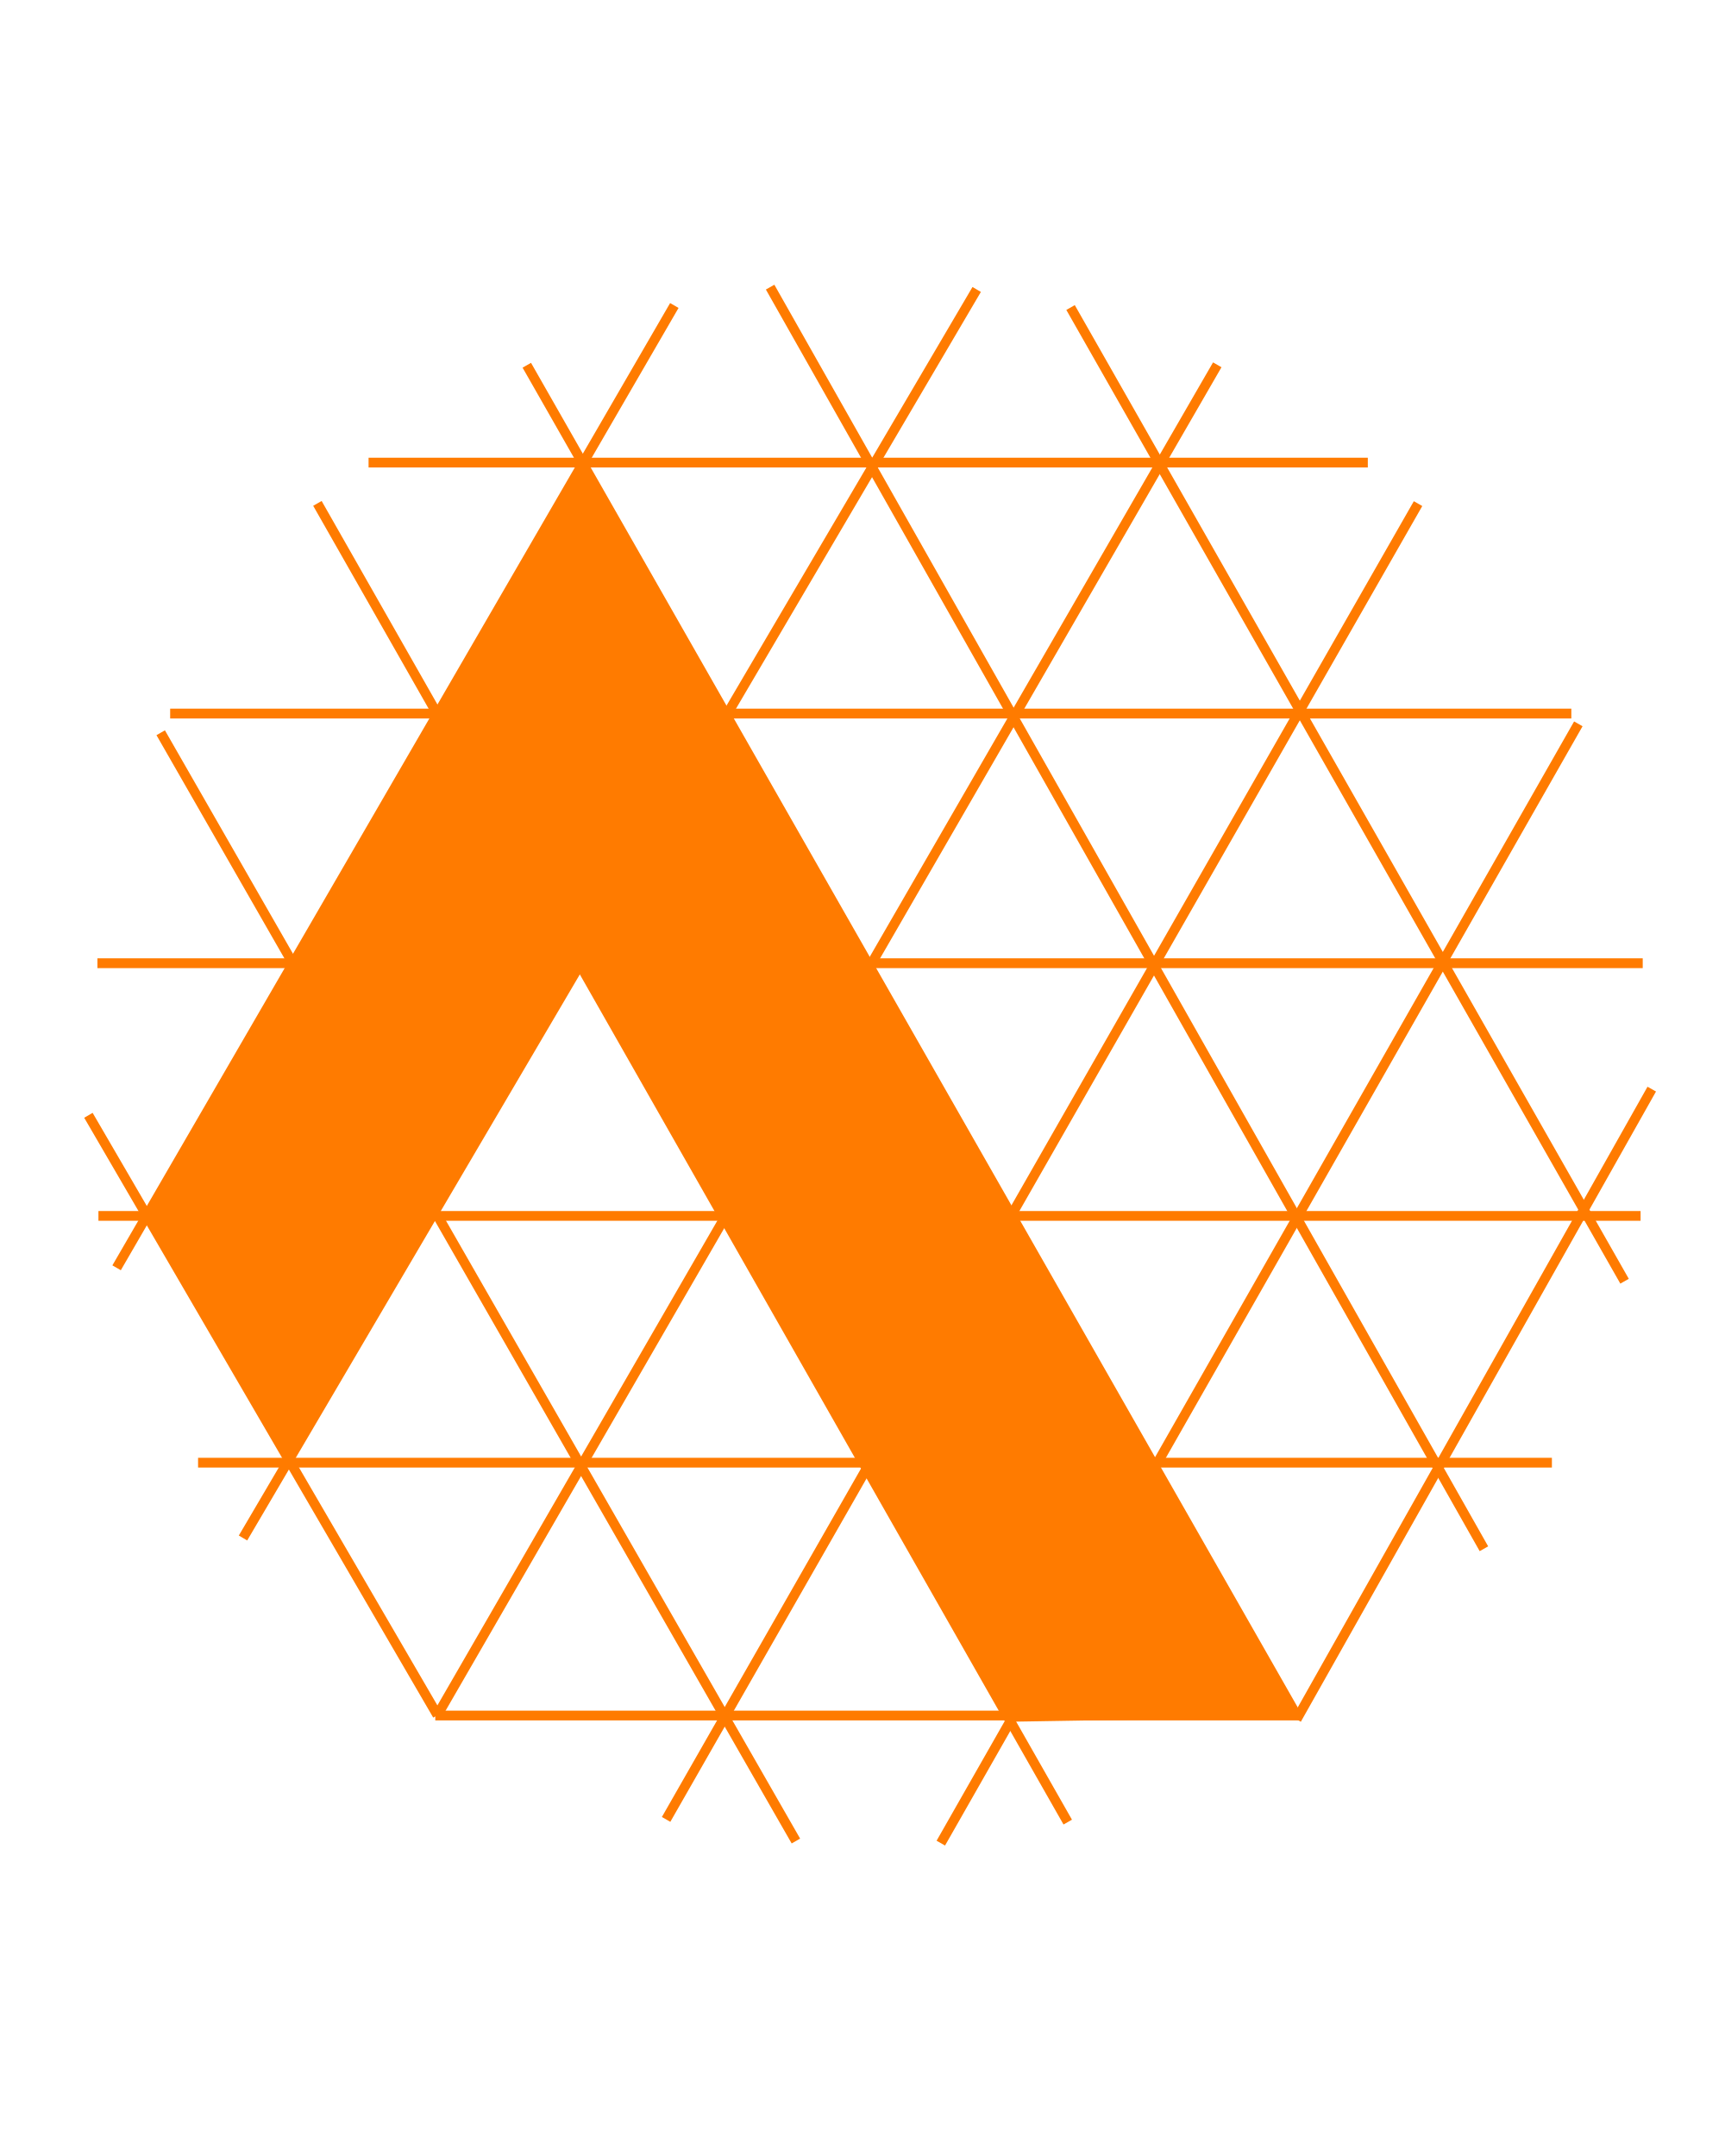
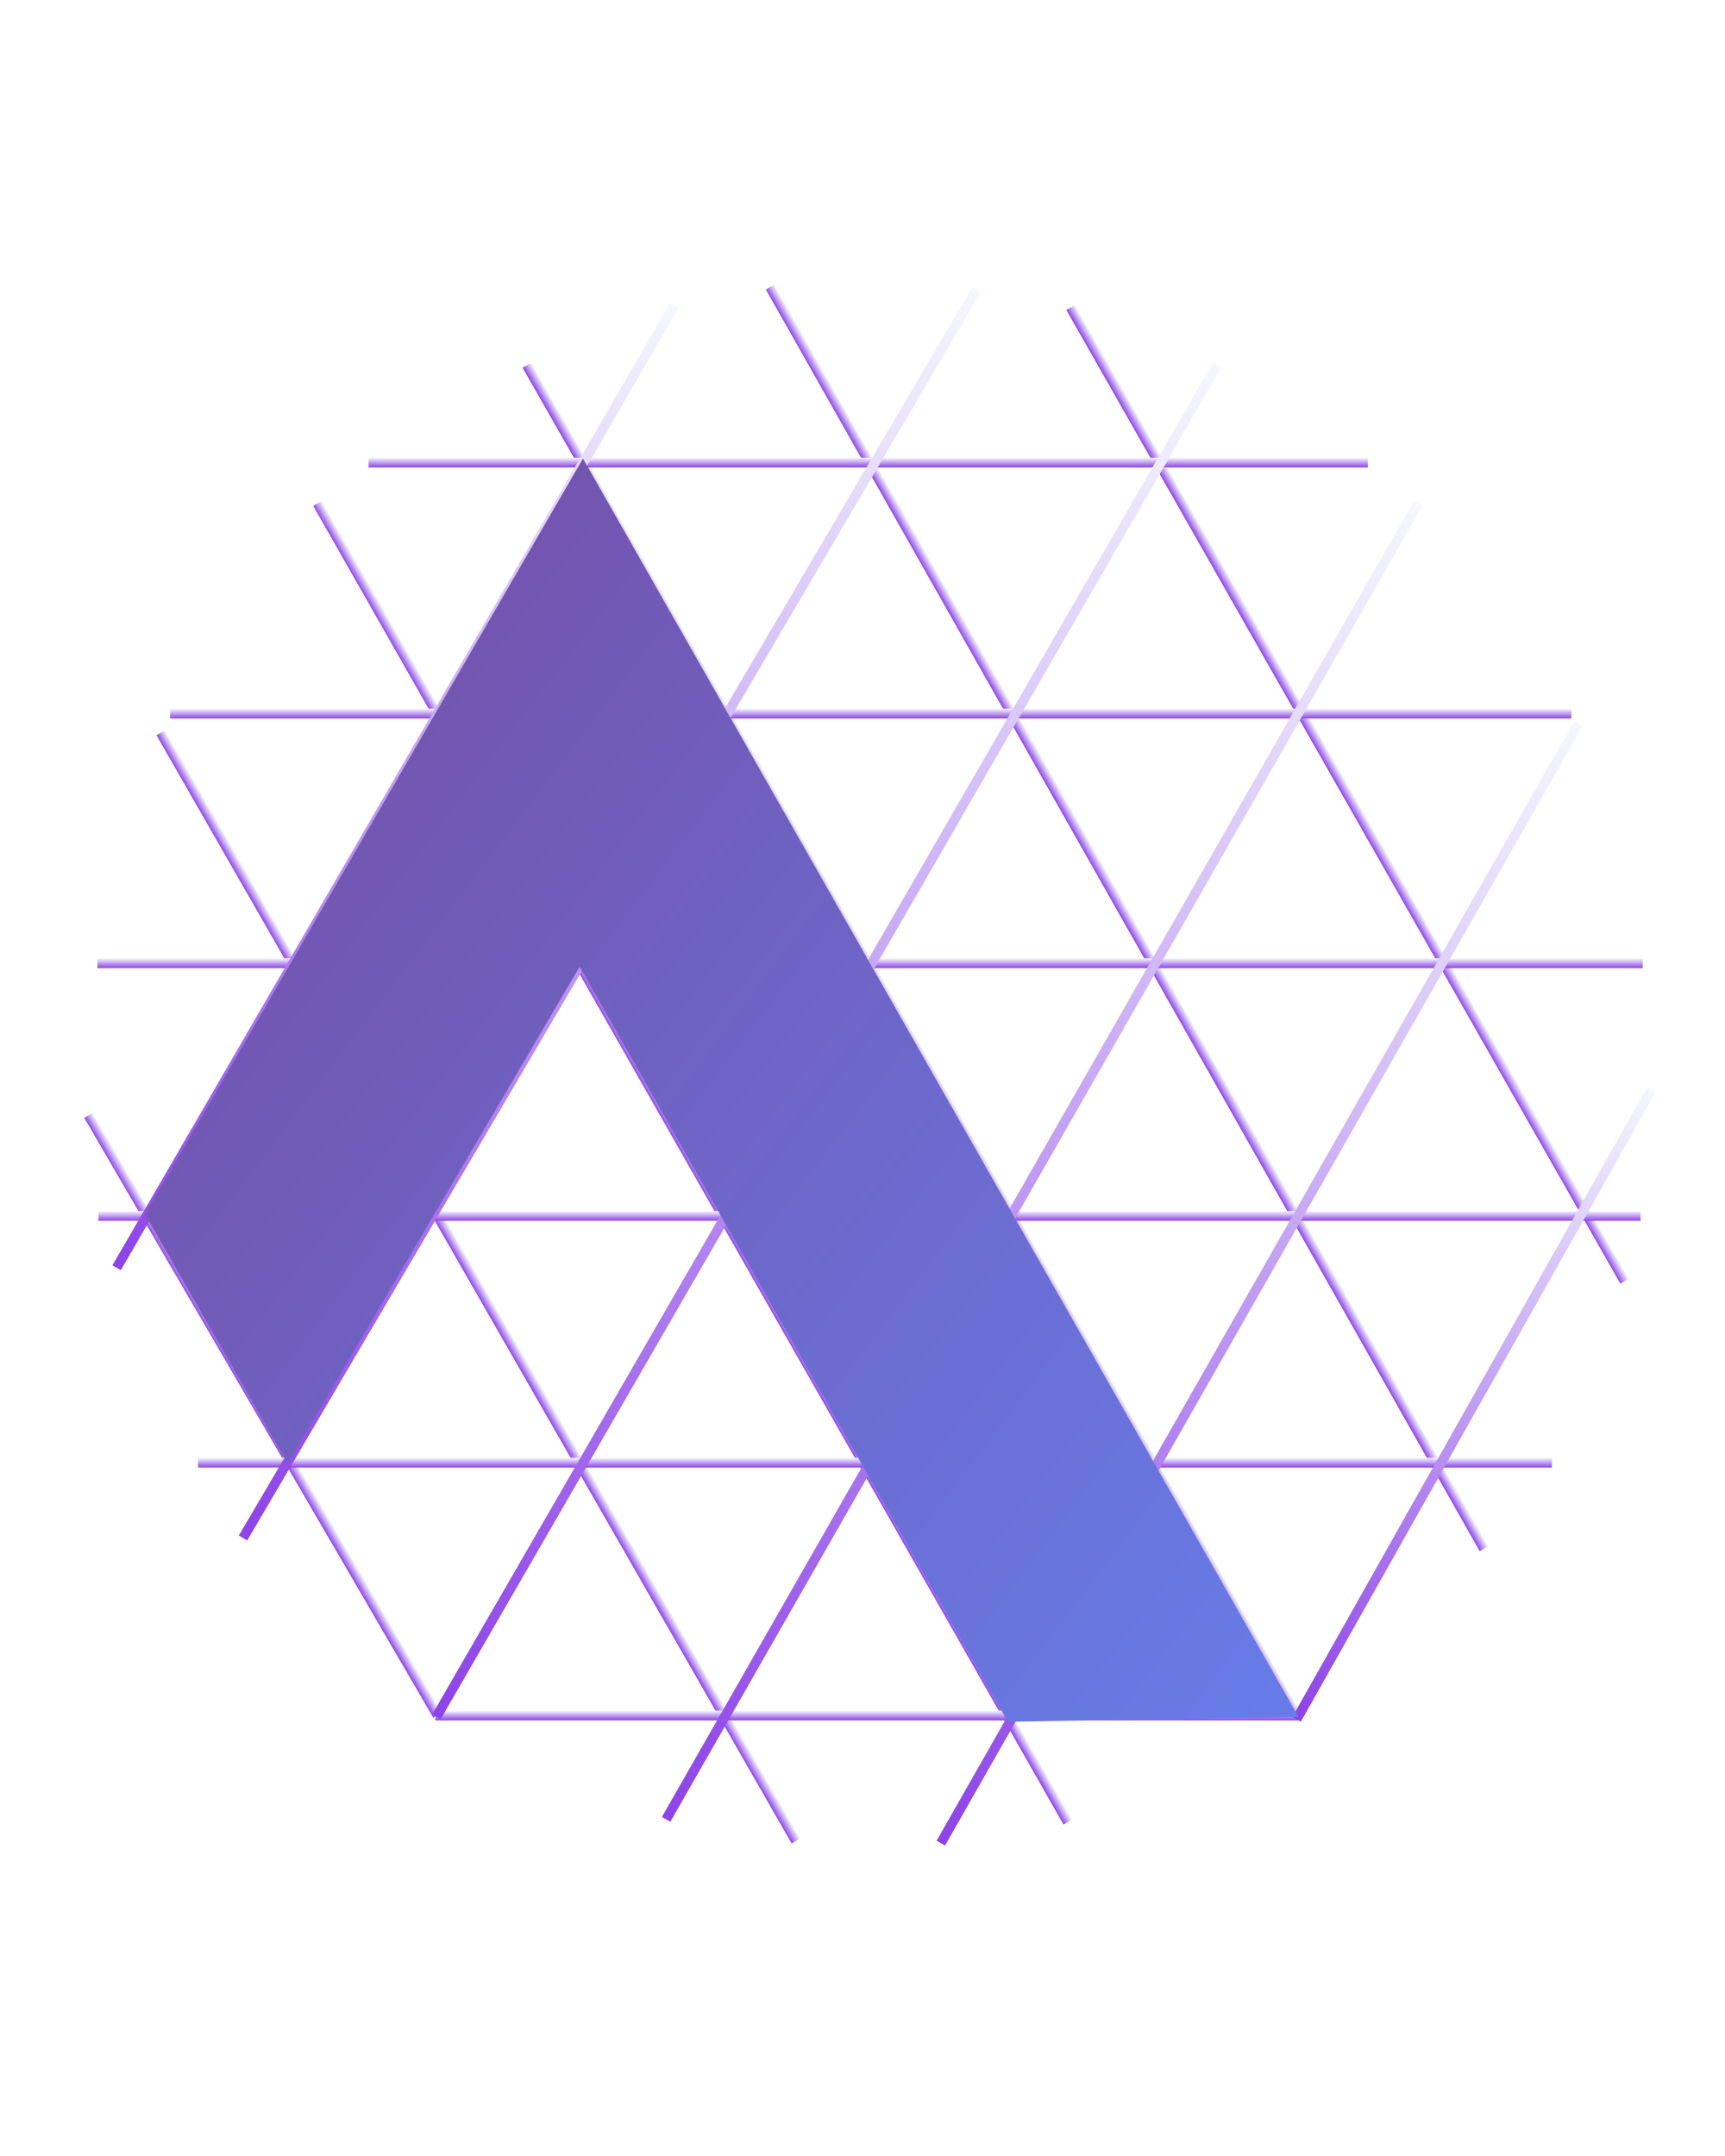
<svg xmlns="http://www.w3.org/2000/svg" width="400" height="500" viewBox="0 0 400 500" fill="none">
-   <path d="M177.595 67.145L343.114 359.729L345.081 358.616L179.562 66.032L177.595 67.145Z" fill="#FF7B00" />
-   <path d="M247.263 71.875L375.73 297.686L377.691 296.57L249.224 70.759L247.263 71.875Z" fill="#FF7B00" />
-   <path d="M121.176 85.262L299.724 398.415L301.684 397.297L123.136 84.145L121.176 85.262Z" fill="#FF7B00" />
-   <path d="M72.623 117.297L246.611 423.123L248.572 422.007L74.583 116.181L72.623 117.297Z" fill="#FF7B00" />
-   <path d="M36.283 170.492L183.575 427.514L185.536 426.39L38.243 169.369L36.283 170.492Z" fill="#FF7B00" />
-   <path d="M19.524 259.218L100.459 398.331L102.413 397.194L21.478 258.081L19.524 259.218Z" fill="#FF7B00" />
-   <path d="M100.934 398.979H301.622V396.719H100.934V398.979Z" fill="#FF7B00" />
-   <path d="M45.93 340.339L359.862 340.339V338.079L45.93 338.079V340.339Z" fill="#FF7B00" />
-   <path d="M22.826 283.111L380.426 283.111V280.851L22.826 280.851V283.111Z" fill="#FF7B00" />
-   <path d="M22.59 224.519L380.922 224.519V222.243L22.59 222.243V224.519Z" fill="#FF7B00" />
-   <path d="M39.458 166.623L364.366 166.623V164.343L39.458 164.343V166.623Z" fill="#FF7B00" />
-   <path d="M85.466 108.411L317.174 108.411V106.151L85.466 106.151V108.411Z" fill="#FF7B00" />
-   <path d="M299.674 398.185L301.643 399.294L384 253.134L382.031 252.025L299.674 398.185Z" fill="#FF7B00" />
-   <path d="M217.18 426.884L219.141 428L366.969 168.426L365.009 167.31L217.18 426.884Z" fill="#FF7B00" />
-   <path d="M153.48 421.38L155.438 422.5L329.802 117.355L327.843 116.236L153.48 421.38Z" fill="#FF7B00" />
-   <path d="M100.217 397.591L102.171 398.719L283.241 85.168L281.287 84.04L100.217 397.591Z" fill="#FF7B00" />
-   <path d="M55.376 356.107L57.321 357.25L227.45 67.702L225.505 66.559L55.376 356.107Z" fill="#FF7B00" />
-   <path d="M26.062 293.451L28.014 294.582L157.343 71.416L155.391 70.285L26.062 293.451Z" fill="#FF7B00" />
-   <path fill-rule="evenodd" clip-rule="evenodd" d="M66.742 338.583L34.118 281.683L135.178 107.191L300.386 397.775L233.946 398.871L134.41 223.367L66.742 338.583Z" fill="#FF7B00" />
-   <path d="M135.182 106.351L135.542 106.983L301.098 398.183L233.702 399.295L233.582 399.079L134.406 224.203L66.742 339.419L33.638 281.683L33.758 281.475L135.182 106.351ZM299.674 397.371L135.174 108.031L34.602 281.687L66.746 337.751L134.418 222.531L134.774 223.163L234.186 398.451L299.674 397.371Z" fill="#FF7B00" />
+   <path d="M177.595 67.145L343.114 359.729L345.081 358.616L179.562 66.032L177.595 67.145Z" fill="url(#paint0_linear)" />
+   <path d="M247.263 71.875L375.73 297.686L377.691 296.57L249.224 70.759L247.263 71.875Z" fill="url(#paint1_linear)" />
+   <path d="M121.176 85.262L299.724 398.415L301.684 397.297L123.136 84.145L121.176 85.262Z" fill="url(#paint2_linear)" />
+   <path d="M72.623 117.297L246.611 423.123L248.572 422.007L74.583 116.181L72.623 117.297Z" fill="url(#paint3_linear)" />
+   <path d="M36.283 170.492L183.575 427.514L185.536 426.39L38.243 169.369L36.283 170.492Z" fill="url(#paint4_linear)" />
+   <path d="M19.524 259.218L100.459 398.331L102.413 397.194L21.478 258.081L19.524 259.218Z" fill="url(#paint5_linear)" />
+   <path d="M100.934 398.979H301.622V396.719H100.934V398.979Z" fill="url(#paint6_linear)" />
+   <path d="M45.93 340.339L359.862 340.339V338.079L45.93 338.079V340.339Z" fill="url(#paint7_linear)" />
+   <path d="M22.826 283.111L380.426 283.111V280.851L22.826 280.851V283.111Z" fill="url(#paint8_linear)" />
+   <path d="M22.59 224.519L380.922 224.519V222.243L22.59 222.243V224.519Z" fill="url(#paint9_linear)" />
+   <path d="M39.458 166.623L364.366 166.623V164.343L39.458 164.343V166.623Z" fill="url(#paint10_linear)" />
+   <path d="M85.466 108.411L317.174 108.411V106.151L85.466 106.151V108.411Z" fill="url(#paint11_linear)" />
+   <path d="M299.674 398.185L301.643 399.294L384 253.134L382.031 252.025L299.674 398.185Z" fill="url(#paint12_linear)" />
+   <path d="M217.18 426.884L219.141 428L366.969 168.426L365.009 167.31L217.18 426.884Z" fill="url(#paint13_linear)" />
+   <path d="M153.48 421.38L155.438 422.5L329.802 117.355L327.843 116.236L153.48 421.38Z" fill="url(#paint14_linear)" />
+   <path d="M100.217 397.591L102.171 398.719L283.241 85.168L281.287 84.04L100.217 397.591Z" fill="url(#paint15_linear)" />
+   <path d="M55.376 356.107L57.321 357.25L227.45 67.702L225.505 66.559L55.376 356.107Z" fill="url(#paint16_linear)" />
+   <path d="M26.062 293.451L28.014 294.582L157.343 71.416L155.391 70.285L26.062 293.451Z" fill="url(#paint17_linear)" />
+   <path fill-rule="evenodd" clip-rule="evenodd" d="M66.742 338.583L34.118 281.683L135.178 107.191L300.386 397.775L233.946 398.871L134.41 223.367L66.742 338.583Z" fill="url(#paint18_linear)" />
+   <path d="M135.182 106.351L135.542 106.983L301.098 398.183L233.702 399.295L233.582 399.079L134.406 224.203L66.742 339.419L33.638 281.683L33.758 281.475L135.182 106.351ZM299.674 397.371L135.174 108.031L34.602 281.687L66.746 337.751L134.418 222.531L134.774 223.163L234.186 398.451L299.674 397.371Z" fill="url(#paint19_linear)" />
+   <defs>
+     <linearGradient id="paint0_linear" x1="260.355" y1="213.437" x2="262.322" y2="212.324" gradientUnits="userSpaceOnUse">
+       <stop stop-color="#8E43E7" />
+       <stop offset="1" stop-color="#F5F8FE" />
+     </linearGradient>
+     <linearGradient id="paint1_linear" x1="311.497" y1="184.78" x2="313.458" y2="183.665" gradientUnits="userSpaceOnUse">
+       <stop stop-color="#8E43E7" />
+       <stop offset="1" stop-color="#F5F8FE" />
+     </linearGradient>
+     <linearGradient id="paint2_linear" x1="210.45" y1="241.838" x2="212.41" y2="240.721" gradientUnits="userSpaceOnUse">
+       <stop stop-color="#8E43E7" />
+       <stop offset="1" stop-color="#F5F8FE" />
+     </linearGradient>
+     <linearGradient id="paint3_linear" x1="159.617" y1="270.21" x2="161.578" y2="269.094" gradientUnits="userSpaceOnUse">
+       <stop stop-color="#8E43E7" />
+       <stop offset="1" stop-color="#F5F8FE" />
+     </linearGradient>
+     <linearGradient id="paint4_linear" x1="109.929" y1="299.003" x2="111.89" y2="297.879" gradientUnits="userSpaceOnUse">
+       <stop stop-color="#8E43E7" />
+       <stop offset="1" stop-color="#F5F8FE" />
+     </linearGradient>
+     <linearGradient id="paint5_linear" x1="59.992" y1="328.775" x2="61.945" y2="327.638" gradientUnits="userSpaceOnUse">
+       <stop stop-color="#8E43E7" />
+       <stop offset="1" stop-color="#F5F8FE" />
+     </linearGradient>
+     <linearGradient id="paint6_linear" x1="201.278" y1="398.979" x2="201.278" y2="396.719" gradientUnits="userSpaceOnUse">
+       <stop stop-color="#8E43E7" />
+       <stop offset="1" stop-color="#F5F8FE" />
+     </linearGradient>
+     <linearGradient id="paint7_linear" x1="202.896" y1="340.339" x2="202.896" y2="338.079" gradientUnits="userSpaceOnUse">
+       <stop stop-color="#8E43E7" />
+       <stop offset="1" stop-color="#F5F8FE" />
+     </linearGradient>
+     <linearGradient id="paint8_linear" x1="201.626" y1="283.111" x2="201.626" y2="280.851" gradientUnits="userSpaceOnUse">
+       <stop stop-color="#8E43E7" />
+       <stop offset="1" stop-color="#F5F8FE" />
+     </linearGradient>
+     <linearGradient id="paint9_linear" x1="201.756" y1="224.519" x2="201.756" y2="222.243" gradientUnits="userSpaceOnUse">
+       <stop stop-color="#8E43E7" />
+       <stop offset="1" stop-color="#F5F8FE" />
+     </linearGradient>
+     <linearGradient id="paint10_linear" x1="201.912" y1="166.623" x2="201.912" y2="164.343" gradientUnits="userSpaceOnUse">
+       <stop stop-color="#8E43E7" />
+       <stop offset="1" stop-color="#F5F8FE" />
+     </linearGradient>
+     <linearGradient id="paint11_linear" x1="201.32" y1="108.411" x2="201.32" y2="106.151" gradientUnits="userSpaceOnUse">
+       <stop stop-color="#8E43E7" />
+       <stop offset="1" stop-color="#F5F8FE" />
+     </linearGradient>
+     <linearGradient id="paint12_linear" x1="300.658" y1="398.739" x2="383.015" y2="252.58" gradientUnits="userSpaceOnUse">
+       <stop stop-color="#8E43E7" />
+       <stop offset="1" stop-color="#F5F8FE" />
+     </linearGradient>
+     <linearGradient id="paint13_linear" x1="218.16" y1="427.442" x2="365.989" y2="167.868" gradientUnits="userSpaceOnUse">
+       <stop stop-color="#8E43E7" />
+       <stop offset="1" stop-color="#F5F8FE" />
+     </linearGradient>
+     <linearGradient id="paint14_linear" x1="154.459" y1="421.94" x2="328.822" y2="116.795" gradientUnits="userSpaceOnUse">
+       <stop stop-color="#8E43E7" />
+       <stop offset="1" stop-color="#F5F8FE" />
+     </linearGradient>
+     <linearGradient id="paint15_linear" x1="101.194" y1="398.155" x2="282.264" y2="84.604" gradientUnits="userSpaceOnUse">
+       <stop stop-color="#8E43E7" />
+       <stop offset="1" stop-color="#F5F8FE" />
+     </linearGradient>
+     <linearGradient id="paint16_linear" x1="56.349" y1="356.678" x2="226.477" y2="67.131" gradientUnits="userSpaceOnUse">
+       <stop stop-color="#8E43E7" />
+       <stop offset="1" stop-color="#F5F8FE" />
+     </linearGradient>
+     <linearGradient id="paint17_linear" x1="27.038" y1="294.016" x2="156.367" y2="70.85" gradientUnits="userSpaceOnUse">
+       <stop stop-color="#8E43E7" />
+       <stop offset="1" stop-color="#F5F8FE" />
+     </linearGradient>
+     <linearGradient id="paint18_linear" x1="351.5" y1="347" x2="34" y2="107" gradientUnits="userSpaceOnUse">
+       <stop stop-color="#667EEA" />
+       <stop offset="1" stop-color="#764BA2" />
+     </linearGradient>
+     <linearGradient id="paint19_linear" x1="343.5" y1="363.5" x2="34" y2="106" gradientUnits="userSpaceOnUse">
+       <stop stop-color="#667EEA" />
+       <stop offset="0.802" stop-color="#7355B0" />
+       <stop offset="1" stop-color="#764BA2" />
+     </linearGradient>
+   </defs>
</svg>
